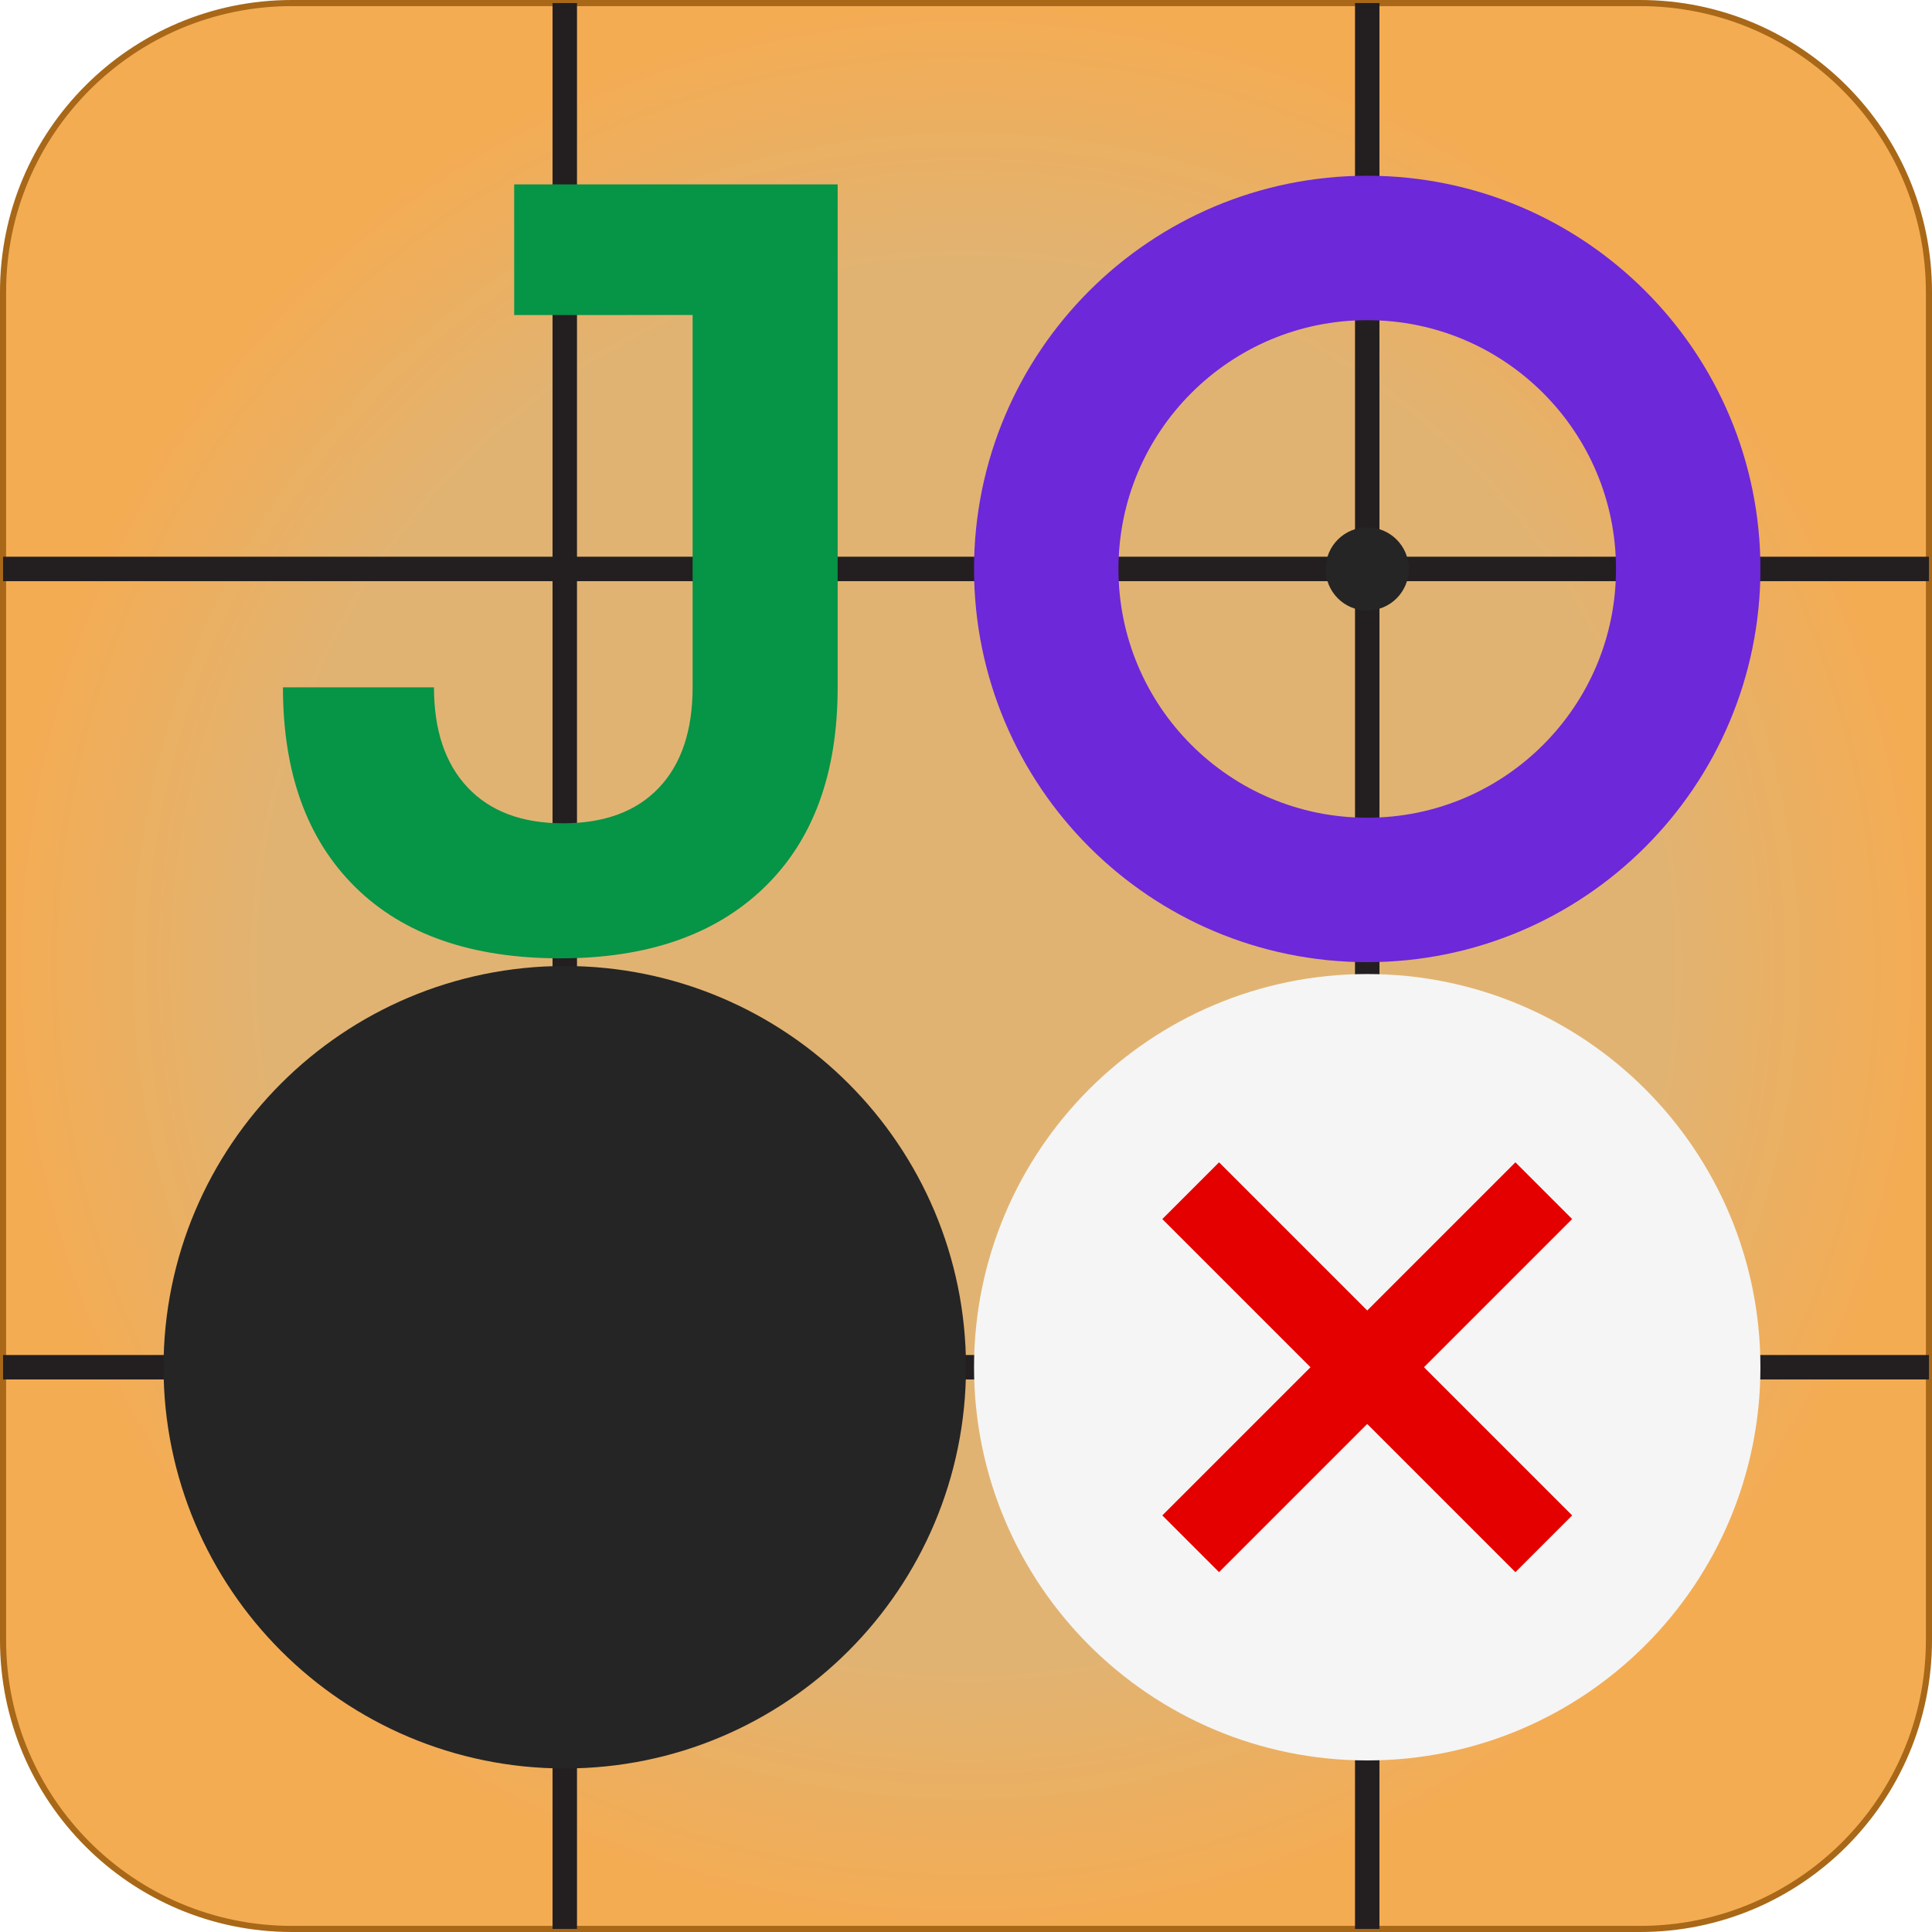
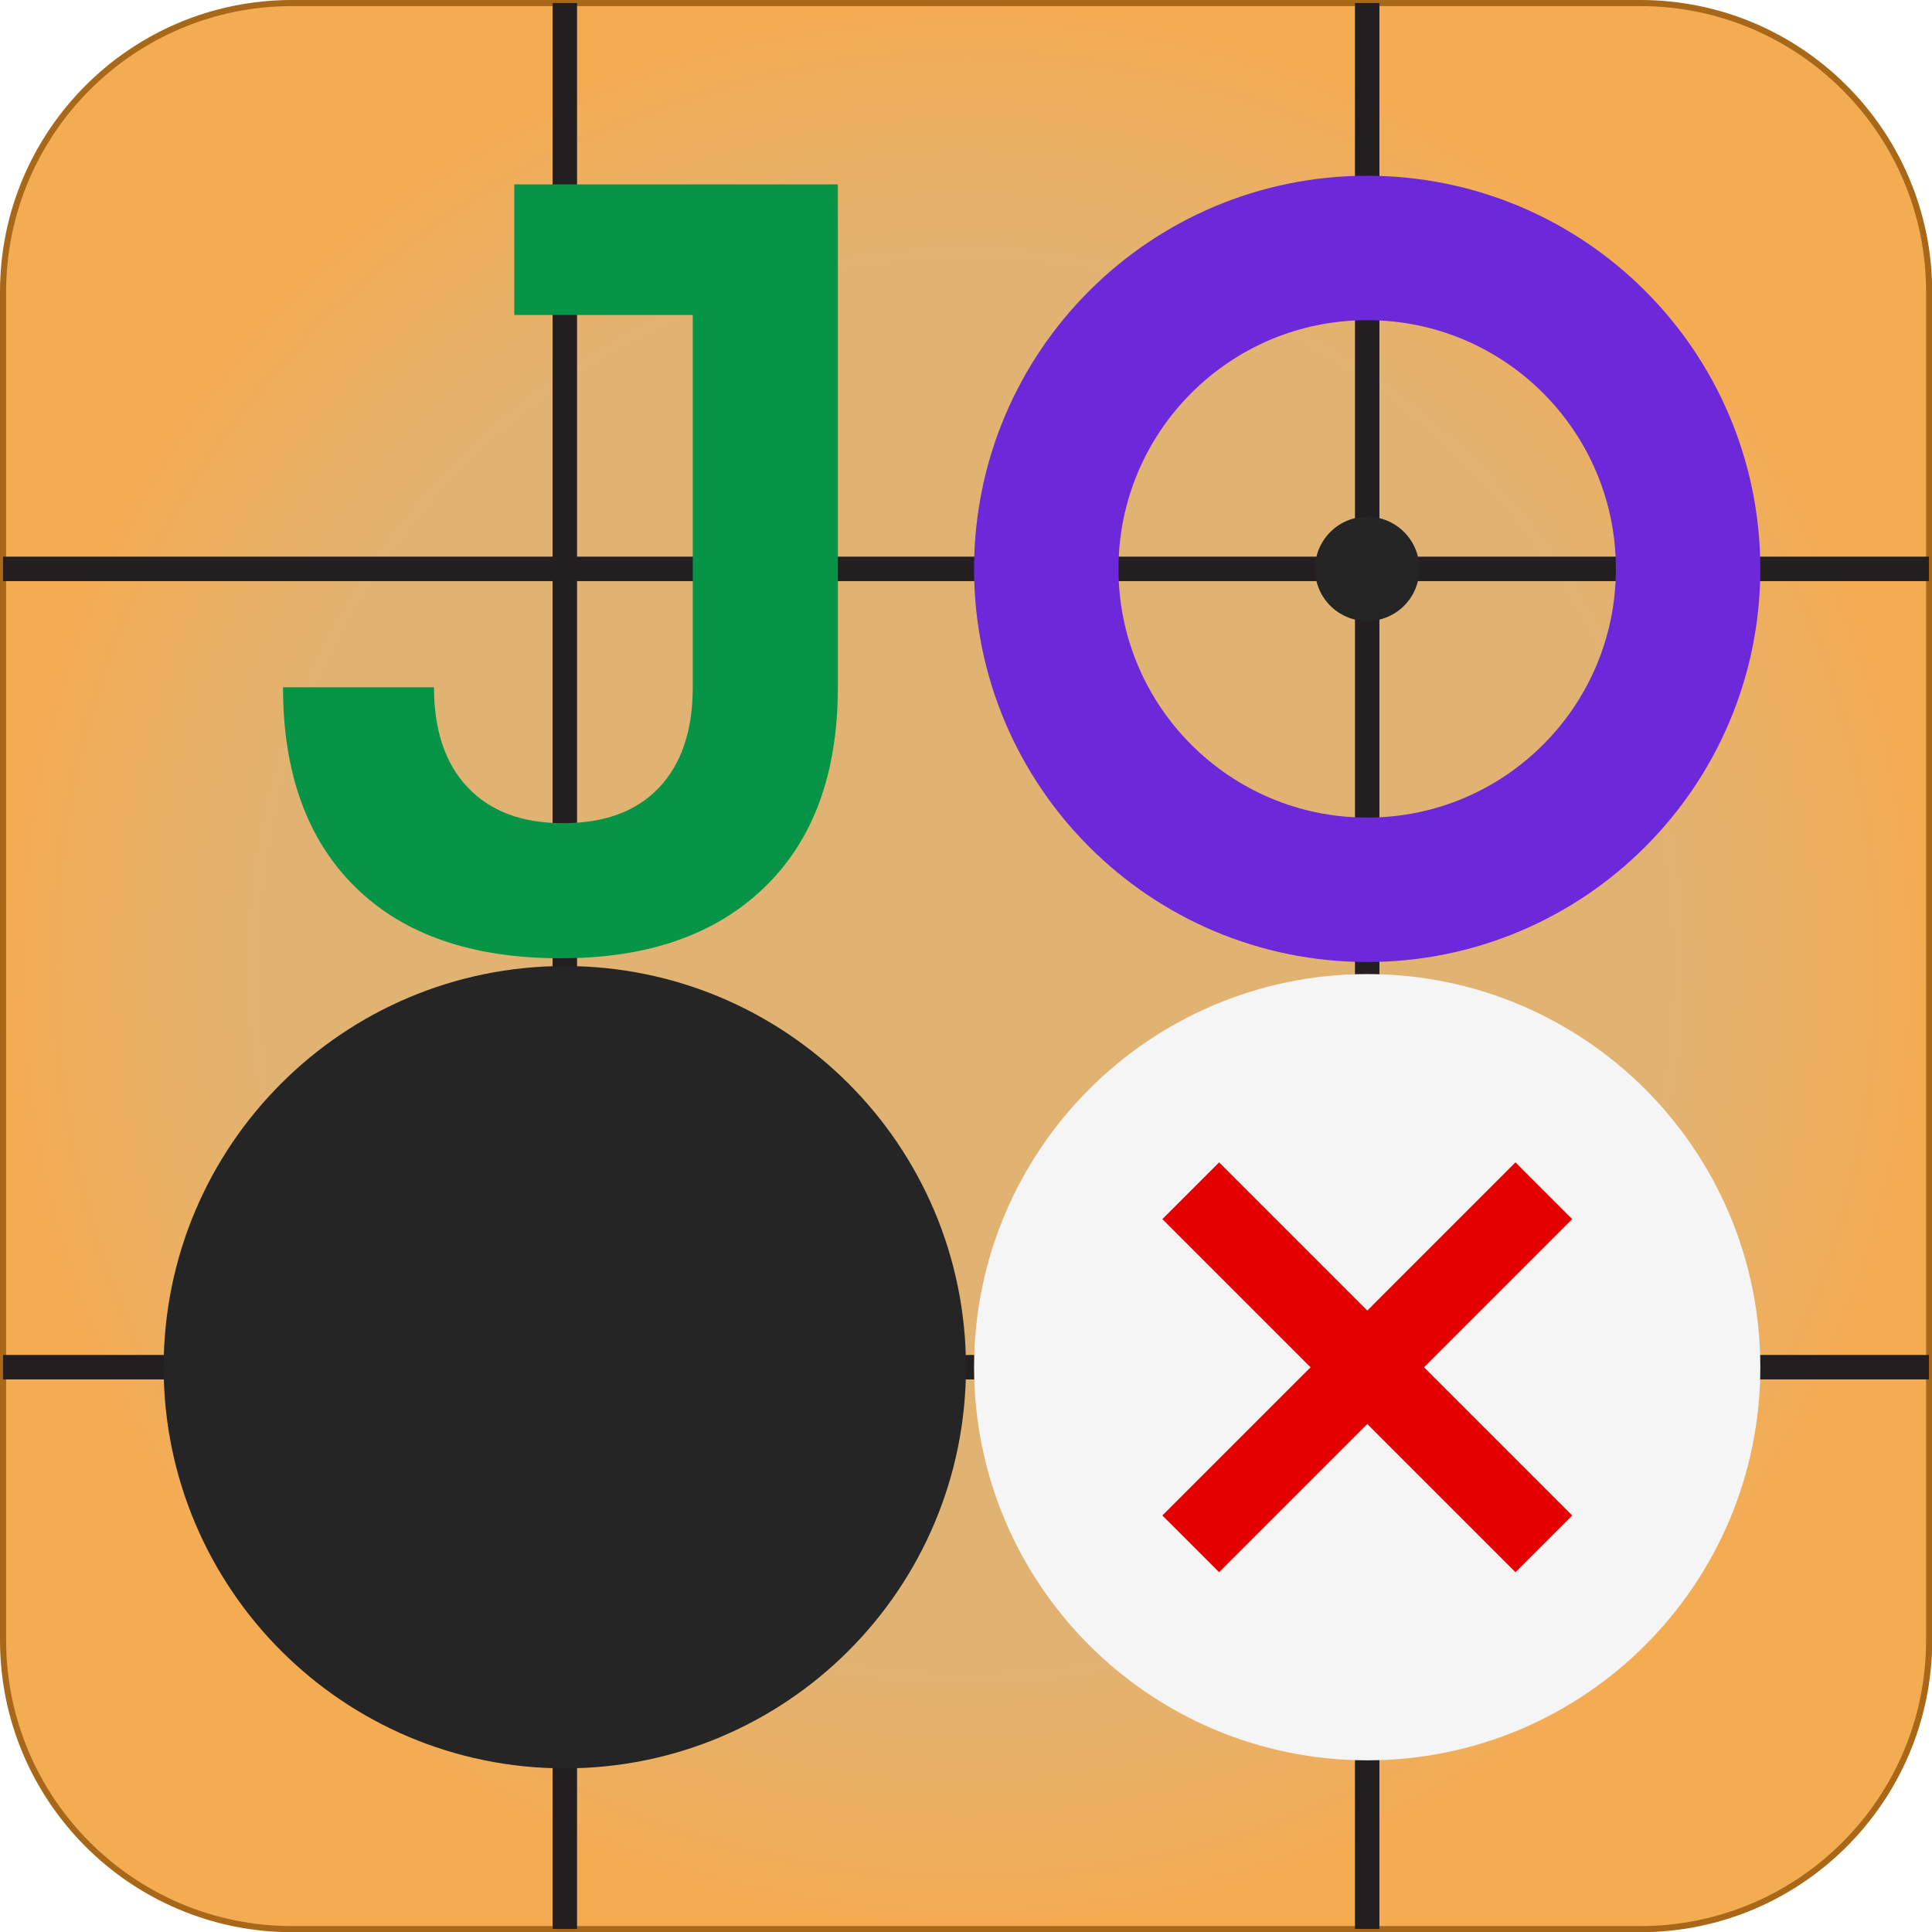
- <svg xmlns="http://www.w3.org/2000/svg" id="Layer_1" data-name="Layer 1" viewBox="0 0 948.23 948.23">
-   <defs>
-     <style>.cls-1{stroke:#a86817;stroke-width:3px;fill:url(#radial-gradient);}.cls-1,.cls-2,.cls-3,.cls-4,.cls-5,.cls-7,.cls-8{stroke-miterlimit:31.51;}.cls-2,.cls-3,.cls-7{fill:none;}.cls-2{stroke:#231f20;stroke-width:12px;}.cls-3{stroke:#6d28d9;}.cls-3,.cls-5{stroke-width:70.89px;}.cls-4,.cls-8{fill:#252525;stroke:#252525;}.cls-4{stroke-width:78.77px;}.cls-5{fill:#f5f5f5;stroke:#f5f5f5;}.cls-6{fill:#069447;}.cls-7{stroke:#e50000;stroke-width:39.38px;}.cls-8{stroke-width:30px;}</style>
-     <radialGradient id="radial-gradient" cx="472.66" cy="475.38" r="472.61" gradientTransform="matrix(1, 0, 0, -1, 1.45, 949.49)" gradientUnits="userSpaceOnUse">
-       <stop offset="0.73" stop-color="#e1b372" />
-       <stop offset="1" stop-color="#f4ac53" />
-     </radialGradient>
-   </defs>
-   <rect class="cls-1" x="1.5" y="1.5" width="945.23" height="945.23" rx="141.78" />
-   <line class="cls-2" x1="1.5" y1="671.04" x2="946.73" y2="671.04" />
-   <line class="cls-2" x1="277.19" y1="946.73" x2="277.19" y2="1.5" />
-   <line class="cls-2" x1="671.04" y1="946.73" x2="671.04" y2="1.5" />
-   <line class="cls-2" x1="1.5" y1="279.24" x2="946.73" y2="279.24" />
-   <circle class="cls-3" cx="671.04" cy="279.24" r="157.54" />
-   <circle class="cls-4" cx="277.19" cy="671.04" r="157.54" />
-   <circle class="cls-5" cx="671.04" cy="671.04" r="157.54" />
-   <path class="cls-6" d="M273.56,468.86q-65.25,0-100.69-35t-35.45-98h74.13q0,31.67,16.58,49.2t46.78,17.53q30.45,0,47-17.41t16.58-49.32V89h71.18V335.94q0,63.3-36,98.12T273.56,468.86ZM250.91,153.14V89H376.54v64.1Z" transform="translate(1.45 1.49)" />
-   <path class="cls-7" d="M582.94,582.9l173.3,173.3m0-173.3L582.94,756.2" transform="translate(1.45 1.49)" />
-   <circle stroke="none" fill="#252525" cx="671.04" cy="279.24" r="20.4px" />
+ <svg xmlns="http://www.w3.org/2000/svg" version="1.1" id="Layer_1" x="0px" y="0px" viewBox="0 0 948.2 948.2" style="enable-background:new 0 0 948.2 948.2;" xml:space="preserve">
+   <style type="text/css">
+ 	.st0{fill:url(#SVGID_1_);stroke:#A86817;stroke-width:3;stroke-miterlimit:31.51;}
+ 	.st1{fill:none;stroke:#231F20;stroke-width:12;stroke-miterlimit:31.51;}
+ 	.st2{fill:none;stroke:#6D28D9;stroke-width:70.89;stroke-miterlimit:31.51;}
+ 	.st3{fill:#252525;stroke:#252525;stroke-width:78.77;stroke-miterlimit:31.51;}
+ 	.st4{fill:#F5F5F5;stroke:#F5F5F5;stroke-width:70.89;stroke-miterlimit:31.51;}
+ 	.st5{fill:#069447;}
+ 	.st6{fill:none;stroke:#E50000;stroke-width:39.38;stroke-miterlimit:31.51;}
+ 	.st7{fill:#252525;}
+ </style>
+   <radialGradient id="SVGID_1_" cx="472.665" cy="366.515" r="472.615" gradientTransform="matrix(1 0 0 1 1.45 107.6002)" gradientUnits="userSpaceOnUse">
+     <stop offset="0.73" style="stop-color:#E1B372" />
+     <stop offset="1" style="stop-color:#F4AC53" />
+   </radialGradient>
+   <path class="st0" d="M143.3,1.5h661.7c78.3,0,141.8,63.5,141.8,141.8v661.7c0,78.3-63.5,141.8-141.8,141.8H143.3  C65,946.7,1.5,883.3,1.5,804.9V143.3C1.5,65,65,1.5,143.3,1.5z" />
+   <line class="st1" x1="1.5" y1="671" x2="946.7" y2="671" />
+   <line class="st1" x1="277.2" y1="946.7" x2="277.2" y2="1.5" />
+   <line class="st1" x1="671" y1="946.7" x2="671" y2="1.5" />
+   <line class="st1" x1="1.5" y1="279.2" x2="946.7" y2="279.2" />
+   <circle class="st2" cx="671" cy="279.2" r="157.5" />
+   <circle class="st3" cx="277.2" cy="671" r="157.5" />
+   <circle class="st4" cx="671" cy="671" r="157.5" />
+   <path class="st5" d="M275,470.3c-43.5,0-77.1-11.7-100.7-35s-35.4-56-35.4-98H213c0,21.1,5.5,37.5,16.6,49.2  c11.1,11.7,26.6,17.5,46.8,17.5c20.3,0,36-5.8,47-17.4s16.6-28,16.6-49.3V90.5h71.2v246.9c0,42.2-12,74.9-36,98.1  C351.1,458.8,317.7,470.4,275,470.3z M252.4,154.6V90.5H378v64.1L252.4,154.6z" />
+   <path class="st6" d="M584.4,584.4l173.3,173.3 M757.7,584.4L584.4,757.7" />
+   <circle class="st7" cx="671" cy="279.2" r="25.6" />
</svg>
